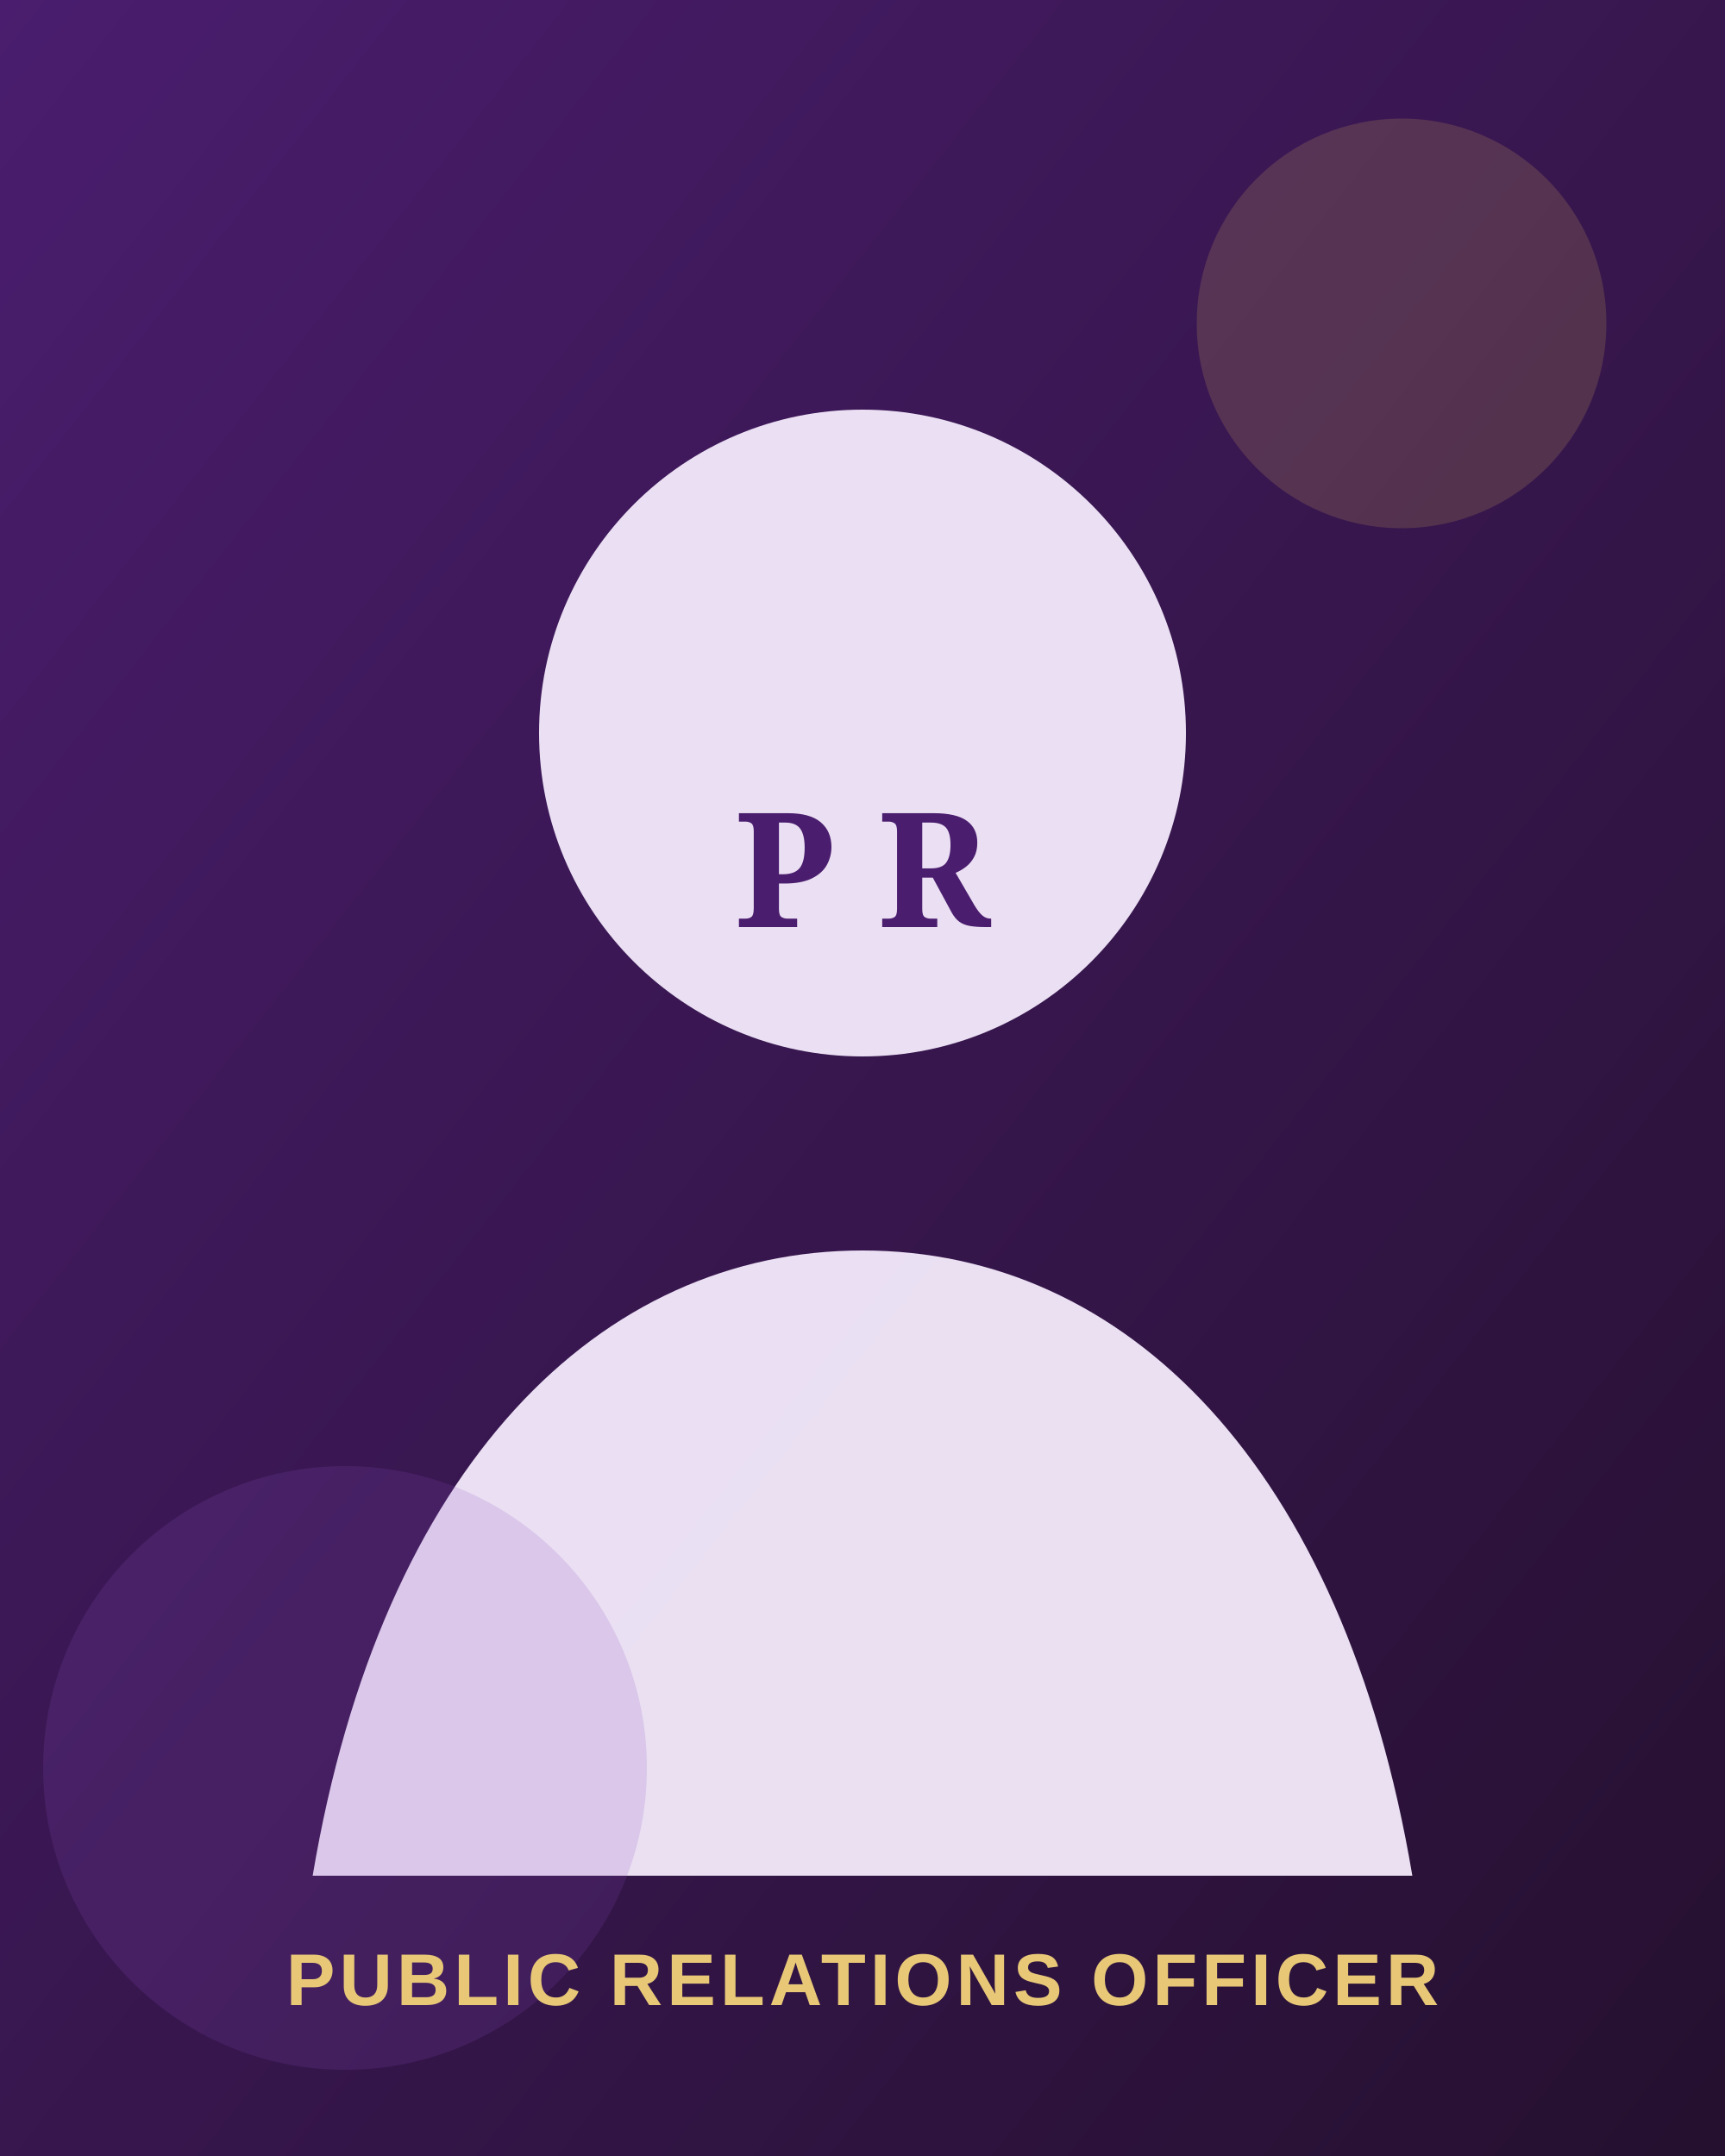
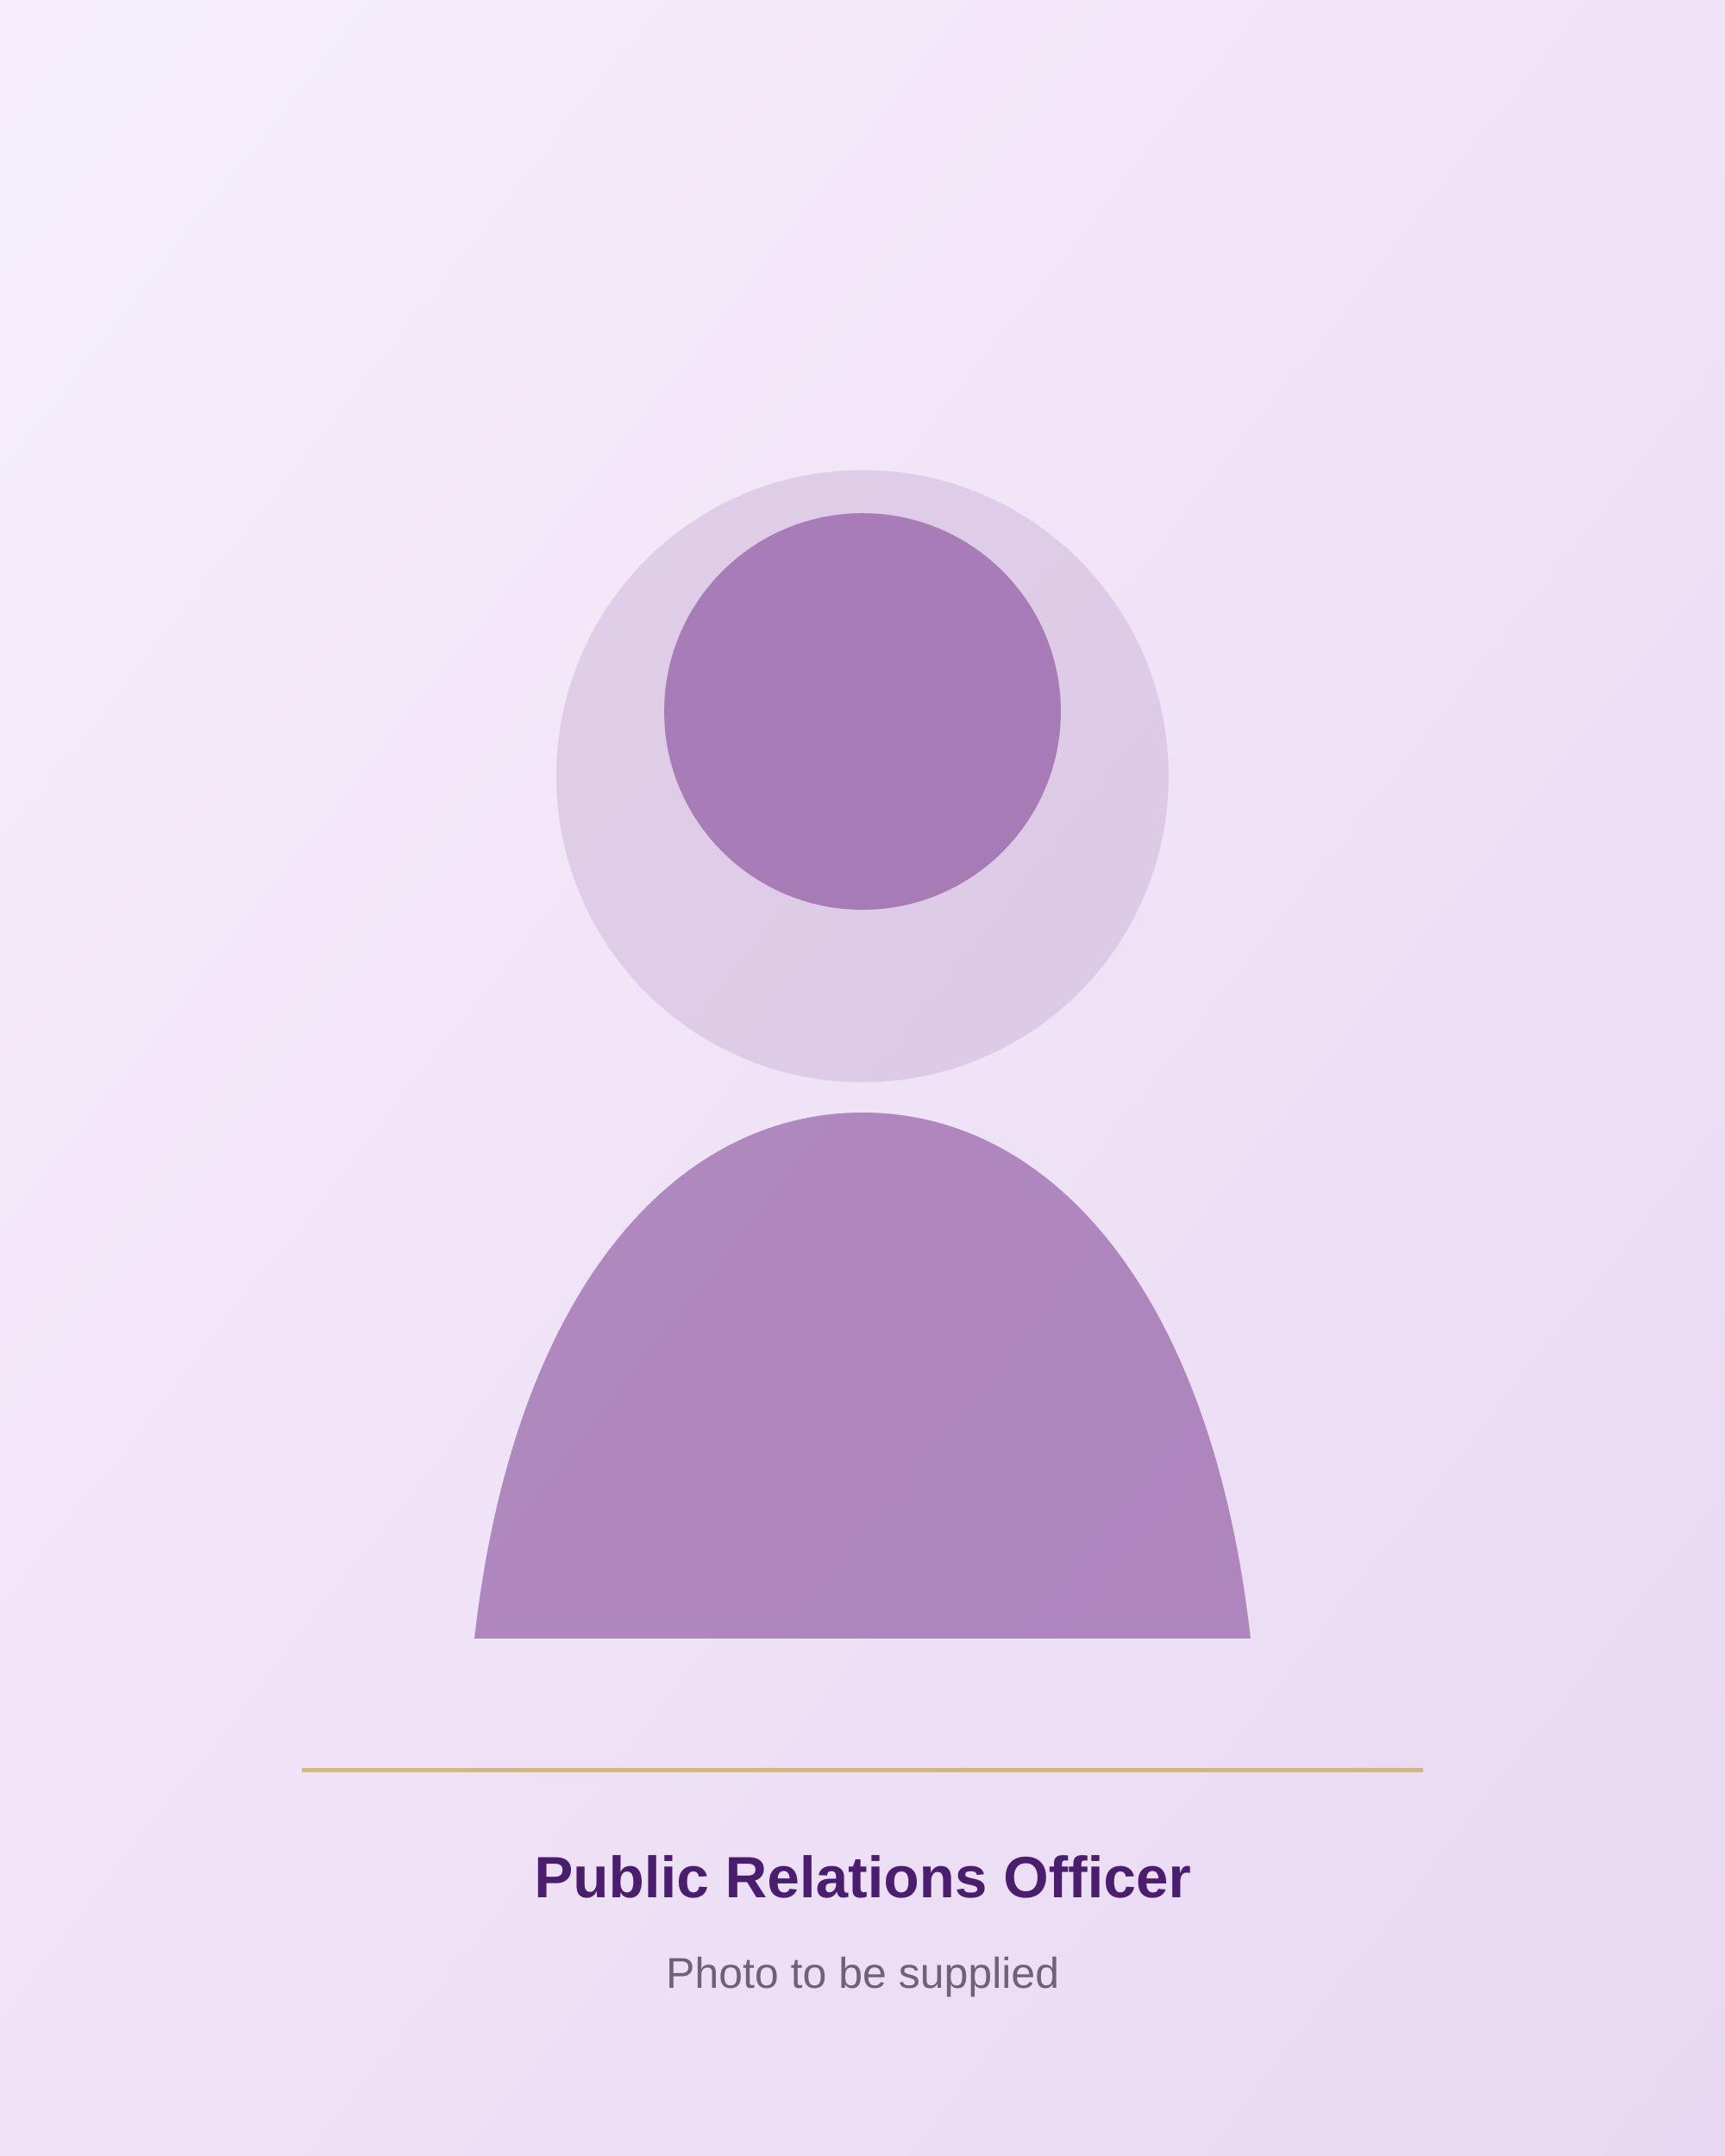
- <svg xmlns="http://www.w3.org/2000/svg" viewBox="0 0 800 1000" role="img" aria-labelledby="t d">
+ <svg xmlns="http://www.w3.org/2000/svg" viewBox="0 0 800 1000" role="img" aria-label="Executive portrait placeholder">
  <defs>
    <linearGradient id="g" x1="0" y1="0" x2="1" y2="1">
-       <stop stop-color="#4A1D6E" />
-       <stop offset="1" stop-color="#25102F" />
+       <stop stop-color="#F6EFFB" />
+       <stop offset="1" stop-color="#E8D8F3" />
    </linearGradient>
  </defs>
  <rect width="800" height="1000" fill="url(#g)" />
-   <circle cx="400" cy="340" r="150" fill="#F3EAFB" opacity=".95" />
-   <path d="M145 870c32-190 133-290 255-290s223 100 255 290" fill="#F3EAFB" opacity=".95" />
-   <circle cx="650" cy="150" r="95" fill="#D9AF5B" opacity=".18" />
-   <circle cx="160" cy="820" r="140" fill="#8B4CC0" opacity=".17" />
-   <text x="400" y="930" text-anchor="middle" fill="#E8C877" font-family="Arial, sans-serif" font-size="34" font-weight="700" letter-spacing="2">PUBLIC RELATIONS OFFICER</text>
-   <text x="400" y="430" text-anchor="middle" fill="#4A1D6E" font-family="Georgia, serif" font-size="74" font-weight="700">P R</text>
+   <circle cx="400" cy="360" r="142" fill="#6F2C86" opacity=".14" />
+   <circle cx="400" cy="330" r="92" fill="#6F2C86" opacity=".50" />
+   <path d="M220 760c18-160 92-244 180-244s162 84 180 244" fill="#6F2C86" opacity=".50" />
+   <rect x="140" y="820" width="520" height="2" fill="#C6A45D" opacity=".7" />
+   <text x="400" y="880" text-anchor="middle" font-family="Arial,sans-serif" font-size="27" font-weight="700" fill="#4A1D6E">Public Relations Officer</text>
+   <text x="400" y="922" text-anchor="middle" font-family="Arial,sans-serif" font-size="20" fill="#6F6278">Photo to be supplied</text>
</svg>
